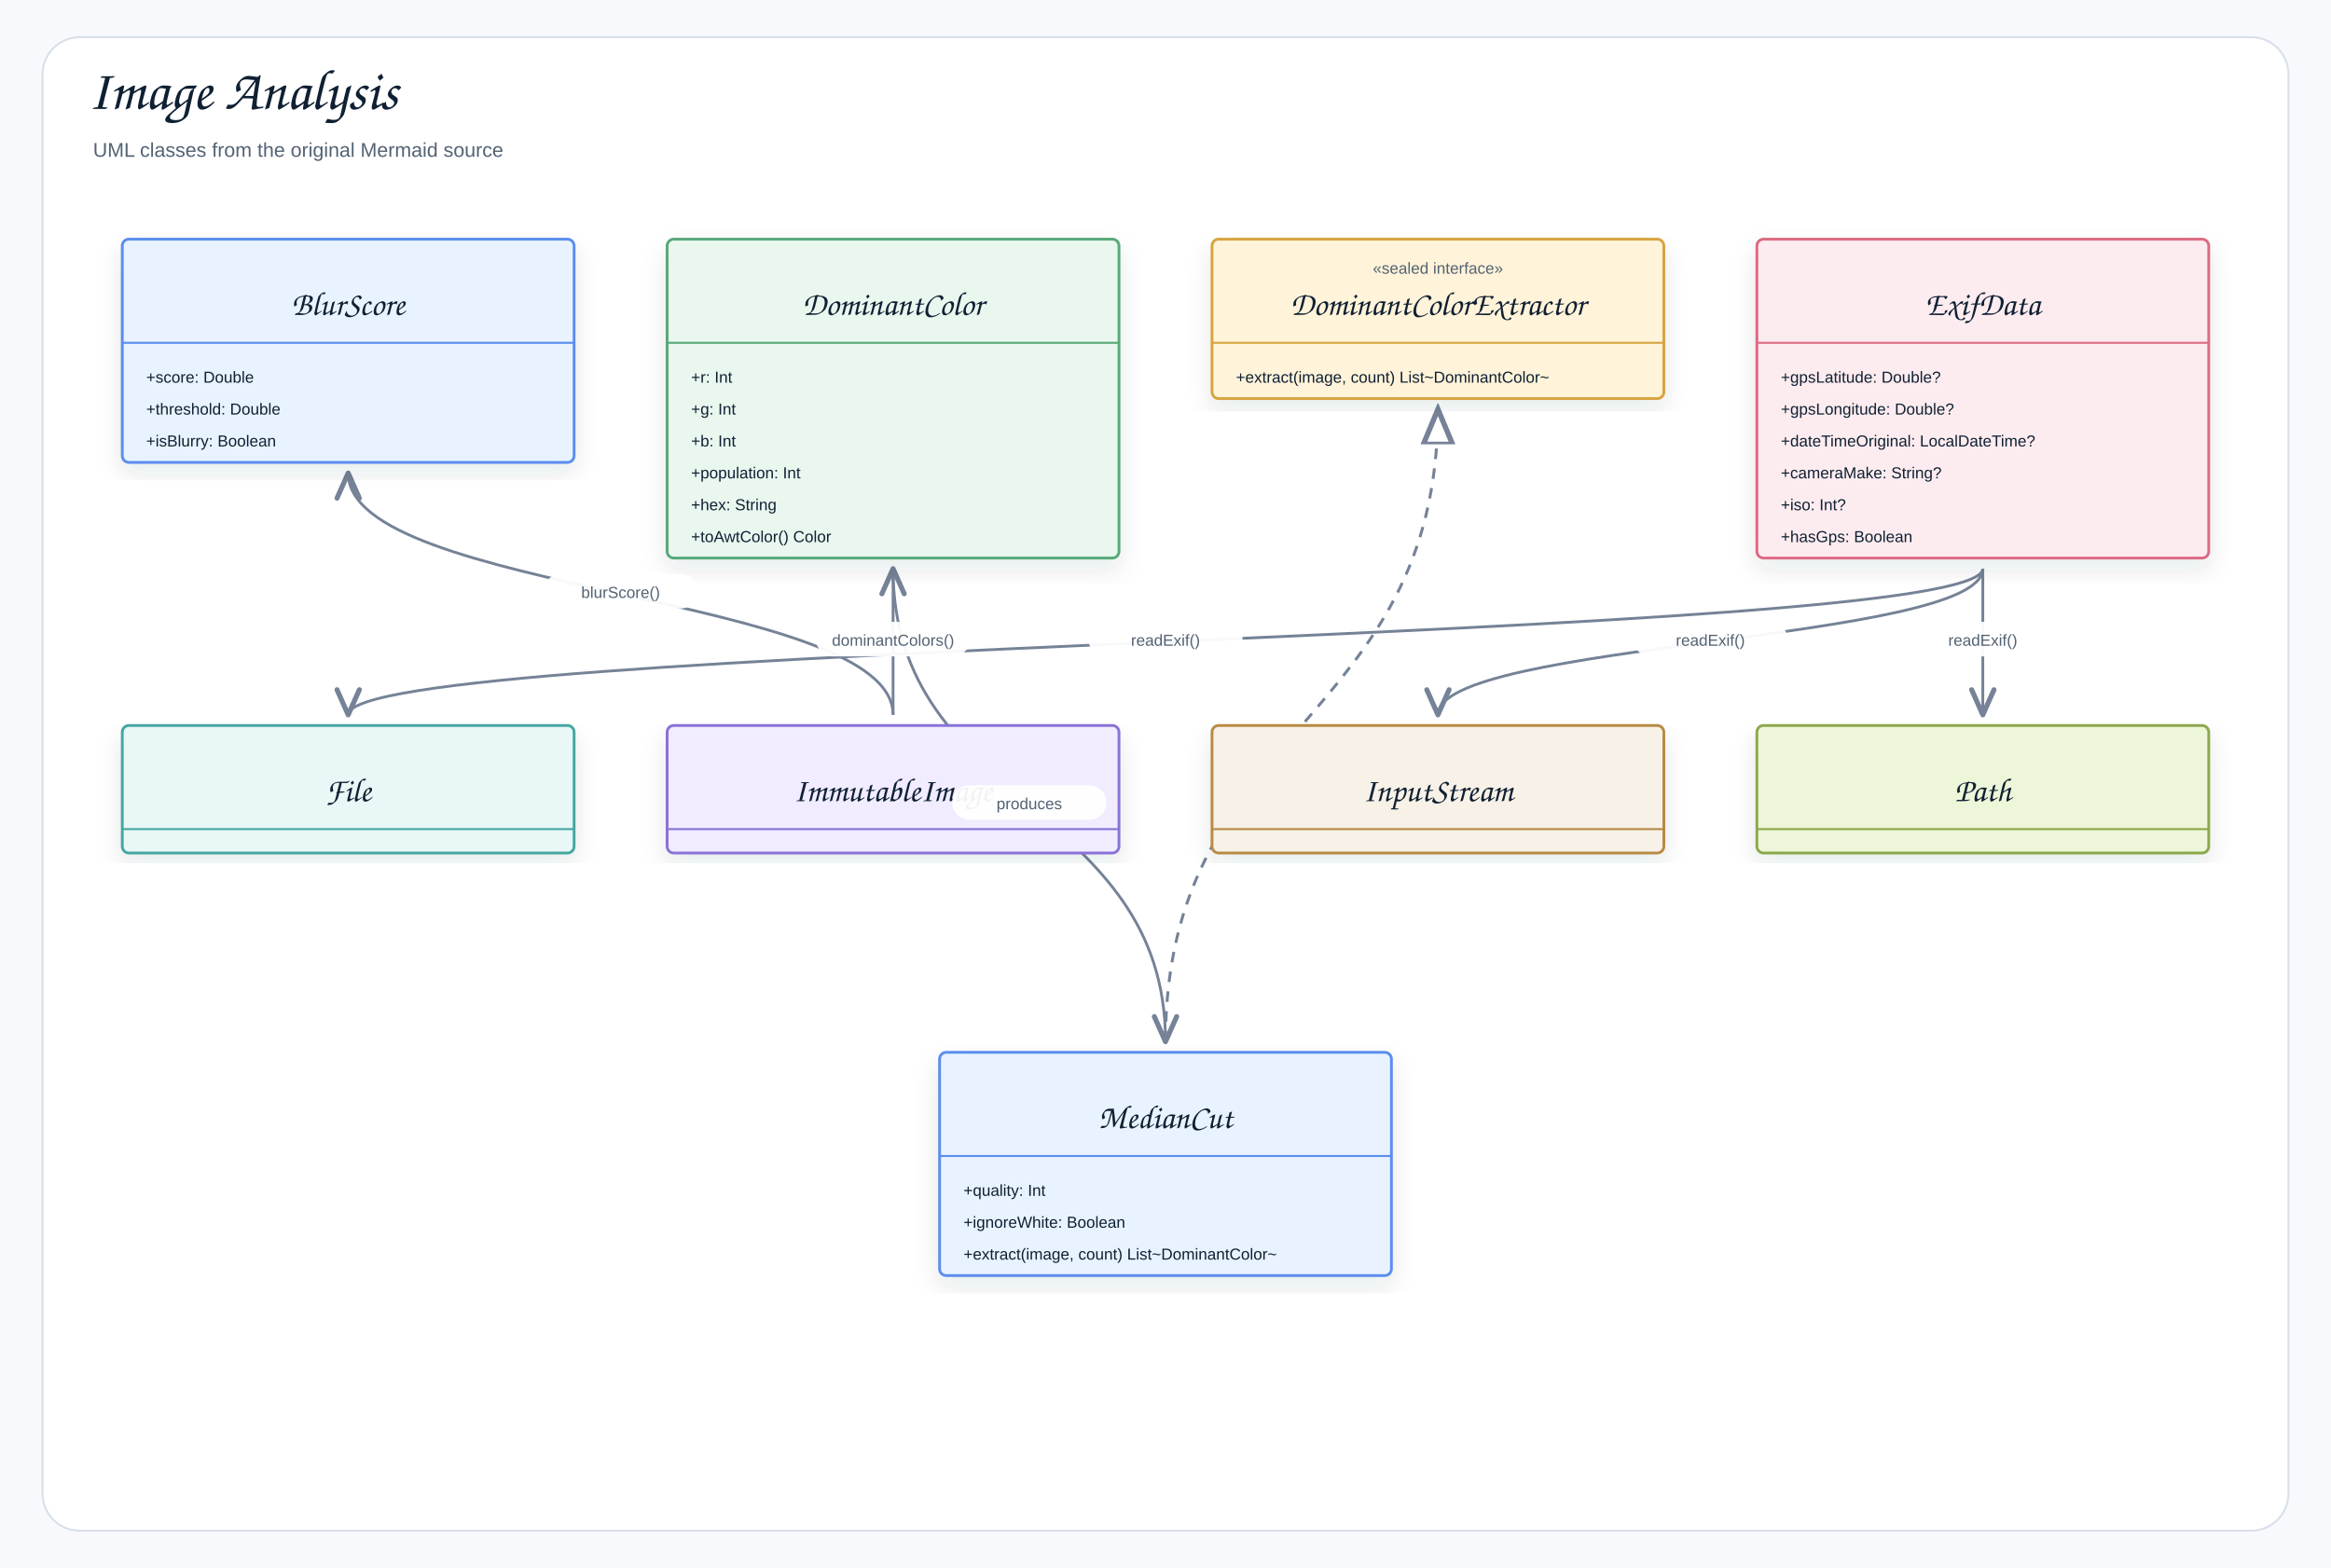
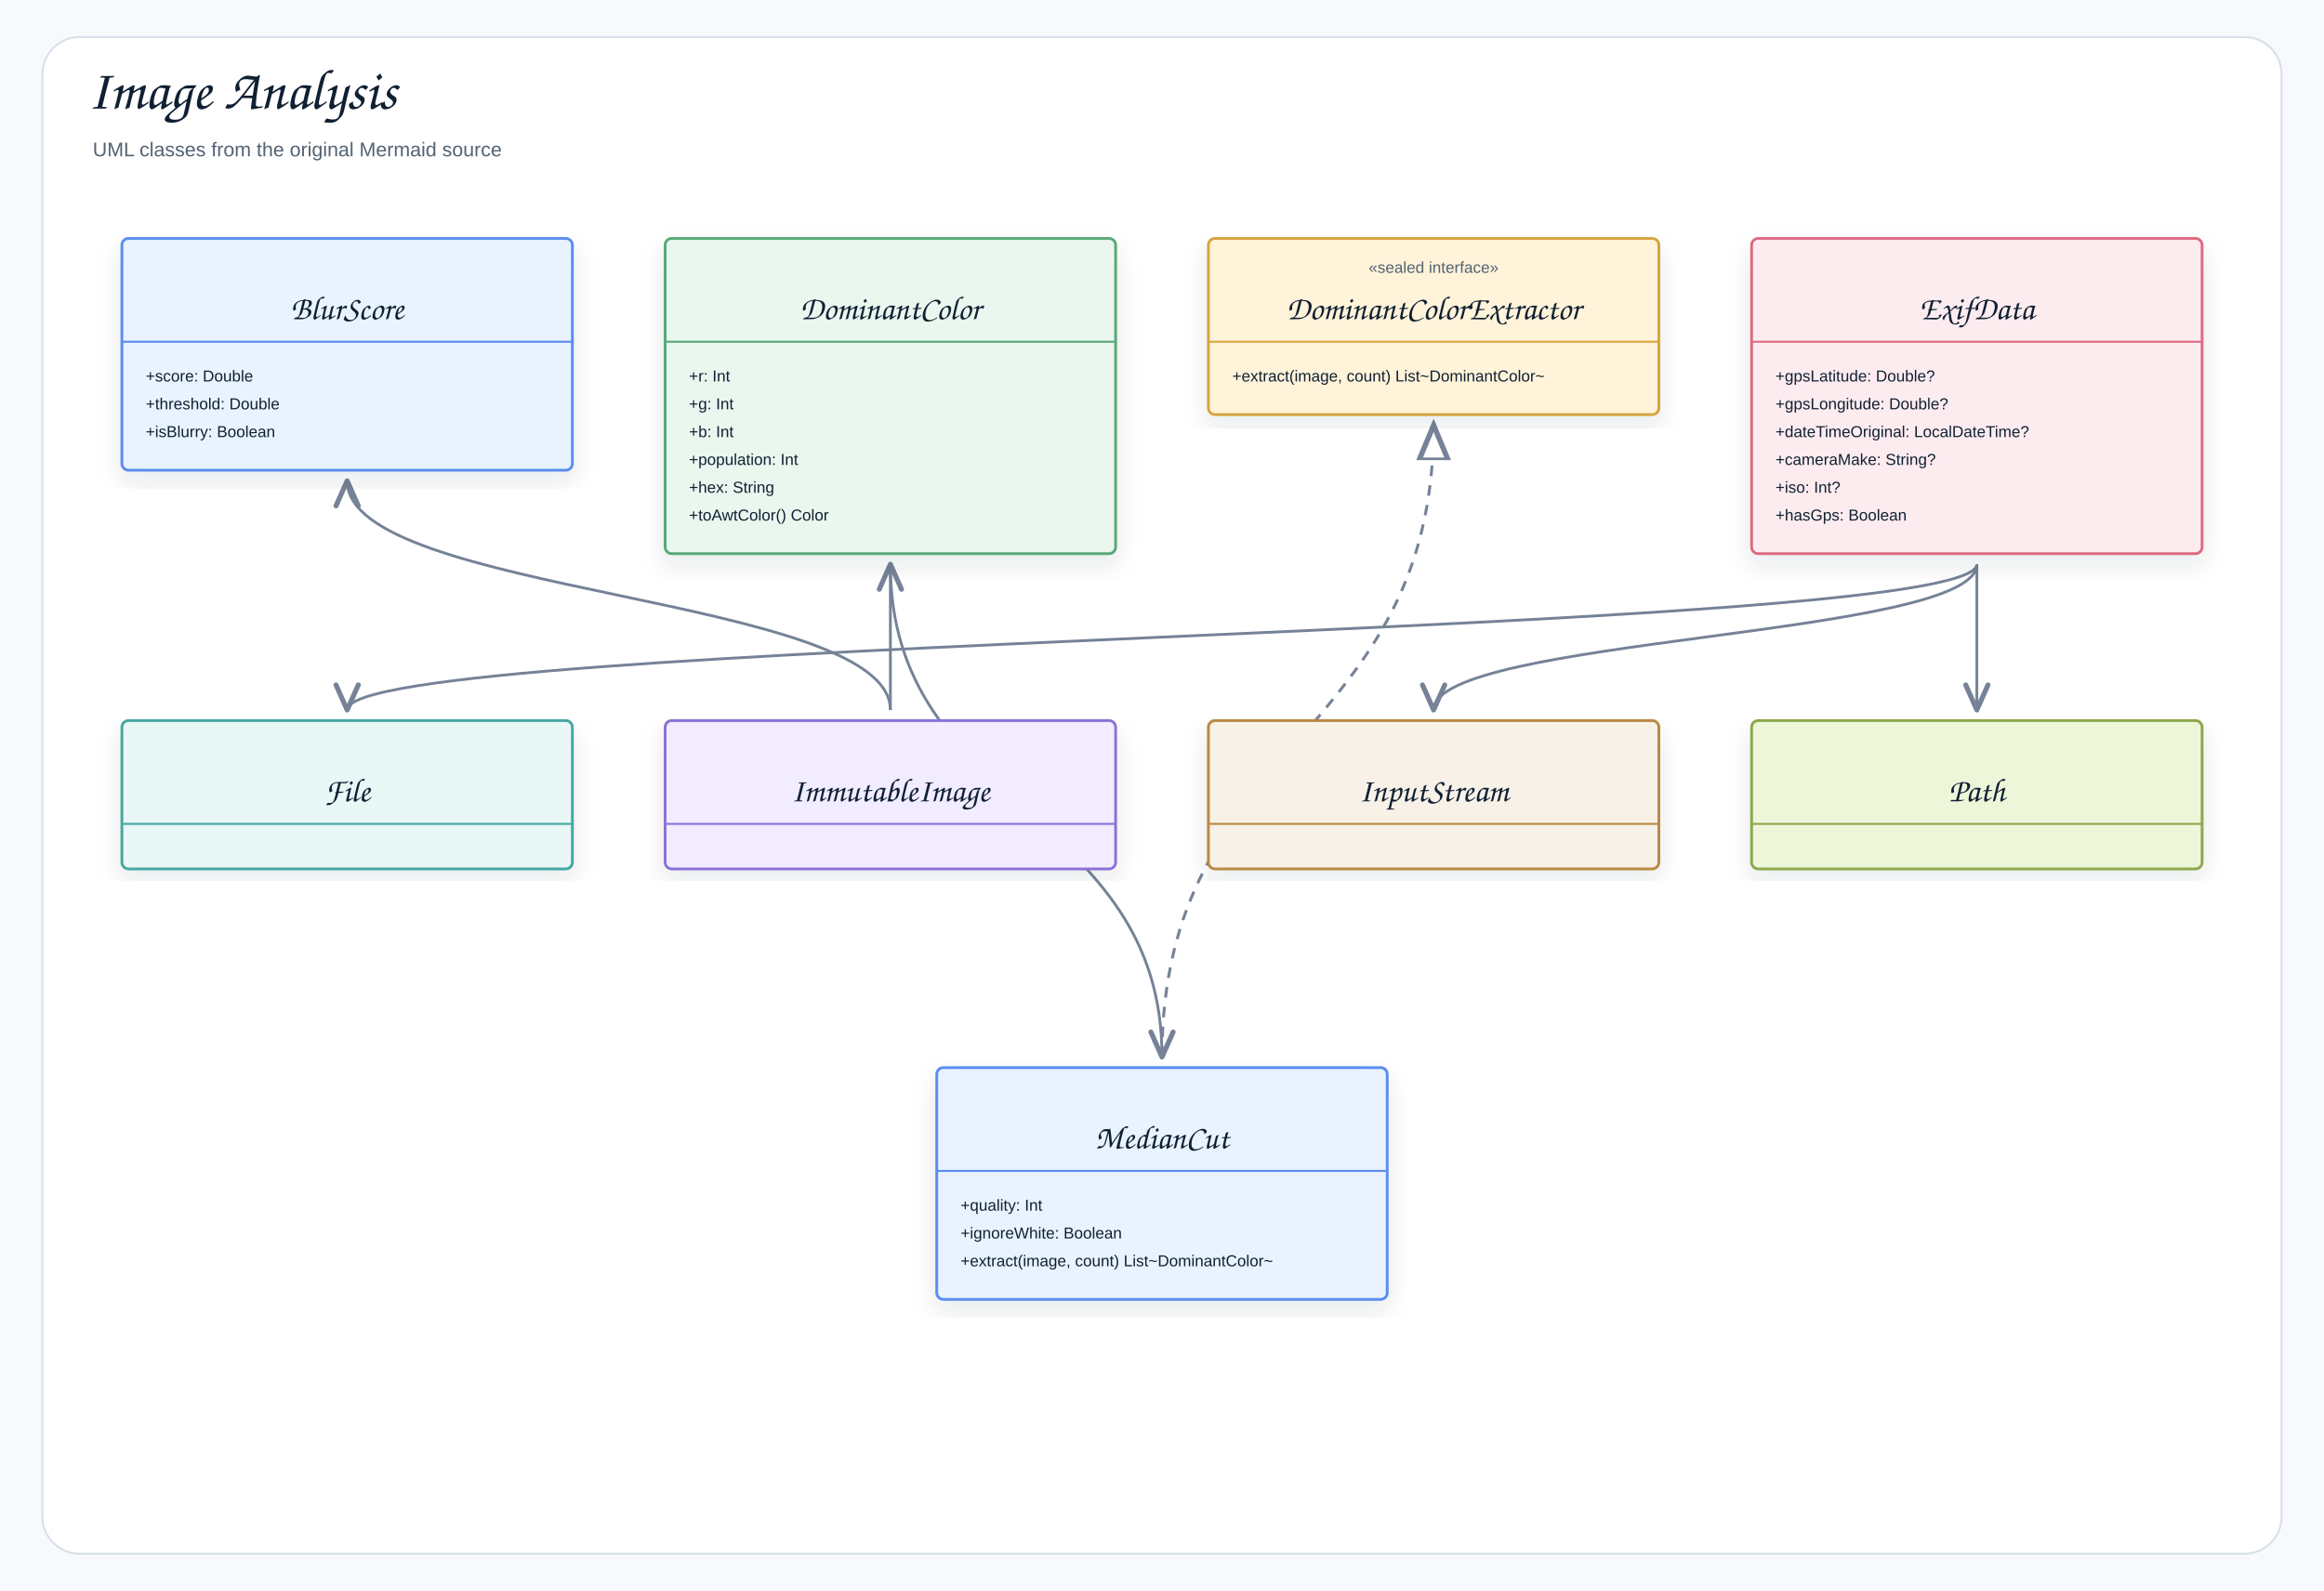
- <svg xmlns="http://www.w3.org/2000/svg" width="1754" height="1180" viewBox="0 0 1754 1180" role="img" aria-label="Image Analysis">
+ <svg xmlns="http://www.w3.org/2000/svg" width="1754" height="1201" viewBox="0 0 1754 1201" role="img" aria-label="Image Analysis">
  <defs>
    <filter id="shadow" x="-8%" y="-8%" width="116%" height="116%">
      <feDropShadow dx="0" dy="8" stdDeviation="9" flood-color="#1f2937" flood-opacity="0.10" />
    </filter>
    <marker id="openArrow" markerWidth="12" markerHeight="10" refX="10" refY="5" orient="auto" markerUnits="strokeWidth">
      <path d="M 1 1 L 10 5 L 1 9" fill="none" stroke="#758297" stroke-width="1.8" stroke-linecap="round" stroke-linejoin="round" />
    </marker>
    <marker id="inherit" markerWidth="14" markerHeight="12" refX="12" refY="6" orient="auto" markerUnits="strokeWidth">
      <path d="M 0 1 L 12 6 L 0 11 Z" fill="#ffffff" stroke="#758297" stroke-width="1.8" />
    </marker>
    <style>
    .canvas{fill:#f7f9fc}.frame{fill:#fff;stroke:#d8e0ea;stroke-width:1.5}
    .title{font-family:"Architects Daughter","Comic Sans MS","Comic Sans",cursive;font-size:43px;font-weight:400;fill:#102033}
    .subtitle{font-family:"Comic Sans MS","Comic Sans","Comic Neue",Arial,sans-serif;font-size:15px;font-weight:400;fill:#536273}
    .label{font-family:"Architects Daughter","Comic Sans MS","Comic Sans",cursive;font-size:25px;font-weight:400;fill:#102033}
    .smallLabel{font-family:"Architects Daughter","Comic Sans MS","Comic Sans",cursive;font-size:21px;font-weight:400;fill:#102033}
    .mono{font-family:"Comic Sans MS","Comic Sans","Comic Neue",Arial,sans-serif;font-size:12px;font-weight:400;fill:#102033}
    .small{font-family:"Comic Sans MS","Comic Sans","Comic Neue",Arial,sans-serif;font-size:12px;font-weight:400;fill:#536273}
    .strong{font-family:"Comic Sans MS","Comic Sans","Comic Neue",Arial,sans-serif;font-size:13px;font-weight:400;fill:#102033}
    .card{stroke-width:2.1;filter:url(#shadow)}.compartment{stroke-width:1.5;fill:none}
    .line{stroke:#758297;stroke-width:2.1;fill:none;marker-end:url(#openArrow)}
    .plainLine{stroke:#758297;stroke-width:2.1;fill:none}
    .dashed{stroke:#758297;stroke-width:2.1;stroke-dasharray:7 6;fill:none;marker-end:url(#openArrow)}
    .inheritLine{stroke:#758297;stroke-width:2.2;fill:none;marker-end:url(#inherit)}
    .implLine{stroke:#758297;stroke-width:2.2;stroke-dasharray:8 7;fill:none;marker-end:url(#inherit)}
  </style>
  </defs>
-   <rect class="canvas" width="1754" height="1180" />
-   <rect class="frame" x="32" y="28" width="1690" height="1124" rx="28" />
+   <rect class="canvas" width="1754" height="1201" />
+   <rect class="frame" x="32" y="28" width="1690" height="1145" rx="28" />
  <text class="title" x="66" y="82">Image Analysis</text>
  <text class="subtitle" x="70" y="118">UML classes from the original Mermaid source</text>
-   <path class="line" d="M1492 428 C1492 483 1082 483 1082 538" />
-   <path class="line" d="M1492 428 C1492 483 1492 483 1492 538" />
-   <path class="line" d="M1492 428 C1492 483 262 483 262 538" />
-   <path class="line" d="M672 538 C672 447 262 447 262 356" />
-   <path class="line" d="M672 538 C672 483 672 483 672 428" />
-   <path class="line" d="M672 428 C672 606 877 606 877 784" />
-   <path class="implLine" d="M877 784 C877 546 1082 546 1082 308" />
+   <path class="line" d="M1492 426 C1492 481 1082 481 1082 536" />
+   <path class="line" d="M1492 426 C1492 481 1492 481 1492 536" />
+   <path class="line" d="M1492 426 C1492 481 262 481 262 536" />
+   <path class="line" d="M672 536 C672 449.5 262 449.5 262 363" />
+   <path class="line" d="M672 536 C672 481 672 481 672 426" />
+   <path class="line" d="M672 426 C672 612 877 612 877 798" />
+   <path class="implLine" d="M877 798 C877 559.5 1082 559.5 1082 321" />
  <g transform="translate(92,180)">
-     <rect class="card" x="0" y="0" width="340" height="168" rx="5" fill="#E8F3FF" stroke="#5B8DEF" />
+     <rect class="card" x="0" y="0" width="340" height="175" rx="5" fill="#E8F3FF" stroke="#5B8DEF" />
    <line class="compartment" x1="0" y1="78" x2="340" y2="78" stroke="#5B8DEF" />
    <text class="small" x="170" y="26" text-anchor="middle" />
-     <text class="label" x="170" y="57" text-anchor="middle">BlurScore</text>
+     <text class="label" x="170" y="61" text-anchor="middle">BlurScore</text>
    <text class="mono" x="18" y="108">+score: Double</text>
-     <text class="mono" x="18" y="132">+threshold: Double</text>
-     <text class="mono" x="18" y="156">+isBlurry: Boolean</text>
+     <text class="mono" x="18" y="129">+threshold: Double</text>
+     <text class="mono" x="18" y="150">+isBlurry: Boolean</text>
  </g>
  <g transform="translate(502,180)">
-     <rect class="card" x="0" y="0" width="340" height="240" rx="5" fill="#EAF7EF" stroke="#58A978" />
+     <rect class="card" x="0" y="0" width="340" height="238" rx="5" fill="#EAF7EF" stroke="#58A978" />
    <line class="compartment" x1="0" y1="78" x2="340" y2="78" stroke="#58A978" />
    <text class="small" x="170" y="26" text-anchor="middle" />
-     <text class="label" x="170" y="57" text-anchor="middle">DominantColor</text>
+     <text class="label" x="170" y="61" text-anchor="middle">DominantColor</text>
    <text class="mono" x="18" y="108">+r: Int</text>
-     <text class="mono" x="18" y="132">+g: Int</text>
-     <text class="mono" x="18" y="156">+b: Int</text>
-     <text class="mono" x="18" y="180">+population: Int</text>
-     <text class="mono" x="18" y="204">+hex: String</text>
-     <text class="mono" x="18" y="228">+toAwtColor() Color</text>
+     <text class="mono" x="18" y="129">+g: Int</text>
+     <text class="mono" x="18" y="150">+b: Int</text>
+     <text class="mono" x="18" y="171">+population: Int</text>
+     <text class="mono" x="18" y="192">+hex: String</text>
+     <text class="mono" x="18" y="213">+toAwtColor() Color</text>
  </g>
  <g transform="translate(912,180)">
-     <rect class="card" x="0" y="0" width="340" height="120" rx="5" fill="#FFF3D9" stroke="#D6A441" />
+     <rect class="card" x="0" y="0" width="340" height="133" rx="5" fill="#FFF3D9" stroke="#D6A441" />
    <line class="compartment" x1="0" y1="78" x2="340" y2="78" stroke="#D6A441" />
    <text class="small" x="170" y="26" text-anchor="middle">«sealed interface»</text>
-     <text class="label" x="170" y="57" text-anchor="middle">DominantColorExtractor</text>
+     <text class="label" x="170" y="61" text-anchor="middle">DominantColorExtractor</text>
    <text class="mono" x="18" y="108">+extract(image, count) List~DominantColor~</text>
  </g>
  <g transform="translate(1322,180)">
-     <rect class="card" x="0" y="0" width="340" height="240" rx="5" fill="#FDECEF" stroke="#DC6B82" />
+     <rect class="card" x="0" y="0" width="340" height="238" rx="5" fill="#FDECEF" stroke="#DC6B82" />
    <line class="compartment" x1="0" y1="78" x2="340" y2="78" stroke="#DC6B82" />
    <text class="small" x="170" y="26" text-anchor="middle" />
-     <text class="label" x="170" y="57" text-anchor="middle">ExifData</text>
+     <text class="label" x="170" y="61" text-anchor="middle">ExifData</text>
    <text class="mono" x="18" y="108">+gpsLatitude: Double?</text>
-     <text class="mono" x="18" y="132">+gpsLongitude: Double?</text>
-     <text class="mono" x="18" y="156">+dateTimeOriginal: LocalDateTime?</text>
-     <text class="mono" x="18" y="180">+cameraMake: String?</text>
-     <text class="mono" x="18" y="204">+iso: Int?</text>
-     <text class="mono" x="18" y="228">+hasGps: Boolean</text>
+     <text class="mono" x="18" y="129">+gpsLongitude: Double?</text>
+     <text class="mono" x="18" y="150">+dateTimeOriginal: LocalDateTime?</text>
+     <text class="mono" x="18" y="171">+cameraMake: String?</text>
+     <text class="mono" x="18" y="192">+iso: Int?</text>
+     <text class="mono" x="18" y="213">+hasGps: Boolean</text>
  </g>
-   <g transform="translate(92,546)">
-     <rect class="card" x="0" y="0" width="340" height="96" rx="5" fill="#E9F7F6" stroke="#45A7A1" />
+   <g transform="translate(92,544)">
+     <rect class="card" x="0" y="0" width="340" height="112" rx="5" fill="#E9F7F6" stroke="#45A7A1" />
    <line class="compartment" x1="0" y1="78" x2="340" y2="78" stroke="#45A7A1" />
    <text class="small" x="170" y="26" text-anchor="middle" />
-     <text class="label" x="170" y="57" text-anchor="middle">File</text>
+     <text class="label" x="170" y="61" text-anchor="middle">File</text>
  </g>
-   <g transform="translate(502,546)">
-     <rect class="card" x="0" y="0" width="340" height="96" rx="5" fill="#F1ECFF" stroke="#8A72D6" />
+   <g transform="translate(502,544)">
+     <rect class="card" x="0" y="0" width="340" height="112" rx="5" fill="#F1ECFF" stroke="#8A72D6" />
    <line class="compartment" x1="0" y1="78" x2="340" y2="78" stroke="#8A72D6" />
    <text class="small" x="170" y="26" text-anchor="middle" />
-     <text class="label" x="170" y="57" text-anchor="middle">ImmutableImage</text>
+     <text class="label" x="170" y="61" text-anchor="middle">ImmutableImage</text>
  </g>
-   <g transform="translate(912,546)">
-     <rect class="card" x="0" y="0" width="340" height="96" rx="5" fill="#F7F1E7" stroke="#B88A44" />
+   <g transform="translate(912,544)">
+     <rect class="card" x="0" y="0" width="340" height="112" rx="5" fill="#F7F1E7" stroke="#B88A44" />
    <line class="compartment" x1="0" y1="78" x2="340" y2="78" stroke="#B88A44" />
    <text class="small" x="170" y="26" text-anchor="middle" />
-     <text class="label" x="170" y="57" text-anchor="middle">InputStream</text>
+     <text class="label" x="170" y="61" text-anchor="middle">InputStream</text>
  </g>
-   <g transform="translate(1322,546)">
-     <rect class="card" x="0" y="0" width="340" height="96" rx="5" fill="#EEF6D9" stroke="#8BA84D" />
+   <g transform="translate(1322,544)">
+     <rect class="card" x="0" y="0" width="340" height="112" rx="5" fill="#EEF6D9" stroke="#8BA84D" />
    <line class="compartment" x1="0" y1="78" x2="340" y2="78" stroke="#8BA84D" />
    <text class="small" x="170" y="26" text-anchor="middle" />
-     <text class="label" x="170" y="57" text-anchor="middle">Path</text>
+     <text class="label" x="170" y="61" text-anchor="middle">Path</text>
  </g>
-   <g transform="translate(707,792)">
-     <rect class="card" x="0" y="0" width="340" height="168" rx="5" fill="#E8F3FF" stroke="#5B8DEF" />
+   <g transform="translate(707,806)">
+     <rect class="card" x="0" y="0" width="340" height="175" rx="5" fill="#E8F3FF" stroke="#5B8DEF" />
    <line class="compartment" x1="0" y1="78" x2="340" y2="78" stroke="#5B8DEF" />
    <text class="small" x="170" y="26" text-anchor="middle" />
-     <text class="label" x="170" y="57" text-anchor="middle">MedianCut</text>
+     <text class="label" x="170" y="61" text-anchor="middle">MedianCut</text>
    <text class="mono" x="18" y="108">+quality: Int</text>
-     <text class="mono" x="18" y="132">+ignoreWhite: Boolean</text>
-     <text class="mono" x="18" y="156">+extract(image, count) List~DominantColor~</text>
+     <text class="mono" x="18" y="129">+ignoreWhite: Boolean</text>
+     <text class="mono" x="18" y="150">+extract(image, count) List~DominantColor~</text>
  </g>
-   <rect x="716.5" y="591" width="116" height="26" rx="13" fill="#ffffff" opacity="0.94" />
-   <text class="small" x="774.5" y="609" text-anchor="middle">produces</text>
-   <rect x="614" y="468" width="116" height="26" rx="13" fill="#ffffff" opacity="0.94" />
-   <text class="small" x="672" y="486" text-anchor="middle">dominantColors()</text>
-   <rect x="409" y="432" width="116" height="26" rx="13" fill="#ffffff" opacity="0.94" />
-   <text class="small" x="467" y="450" text-anchor="middle">blurScore()</text>
-   <rect x="819" y="468" width="116" height="26" rx="13" fill="#ffffff" opacity="0.94" />
-   <text class="small" x="877" y="486" text-anchor="middle">readExif()</text>
-   <rect x="1434" y="468" width="116" height="26" rx="13" fill="#ffffff" opacity="0.94" />
-   <text class="small" x="1492" y="486" text-anchor="middle">readExif()</text>
-   <rect x="1229" y="468" width="116" height="26" rx="13" fill="#ffffff" opacity="0.94" />
-   <text class="small" x="1287" y="486" text-anchor="middle">readExif()</text>
</svg>
